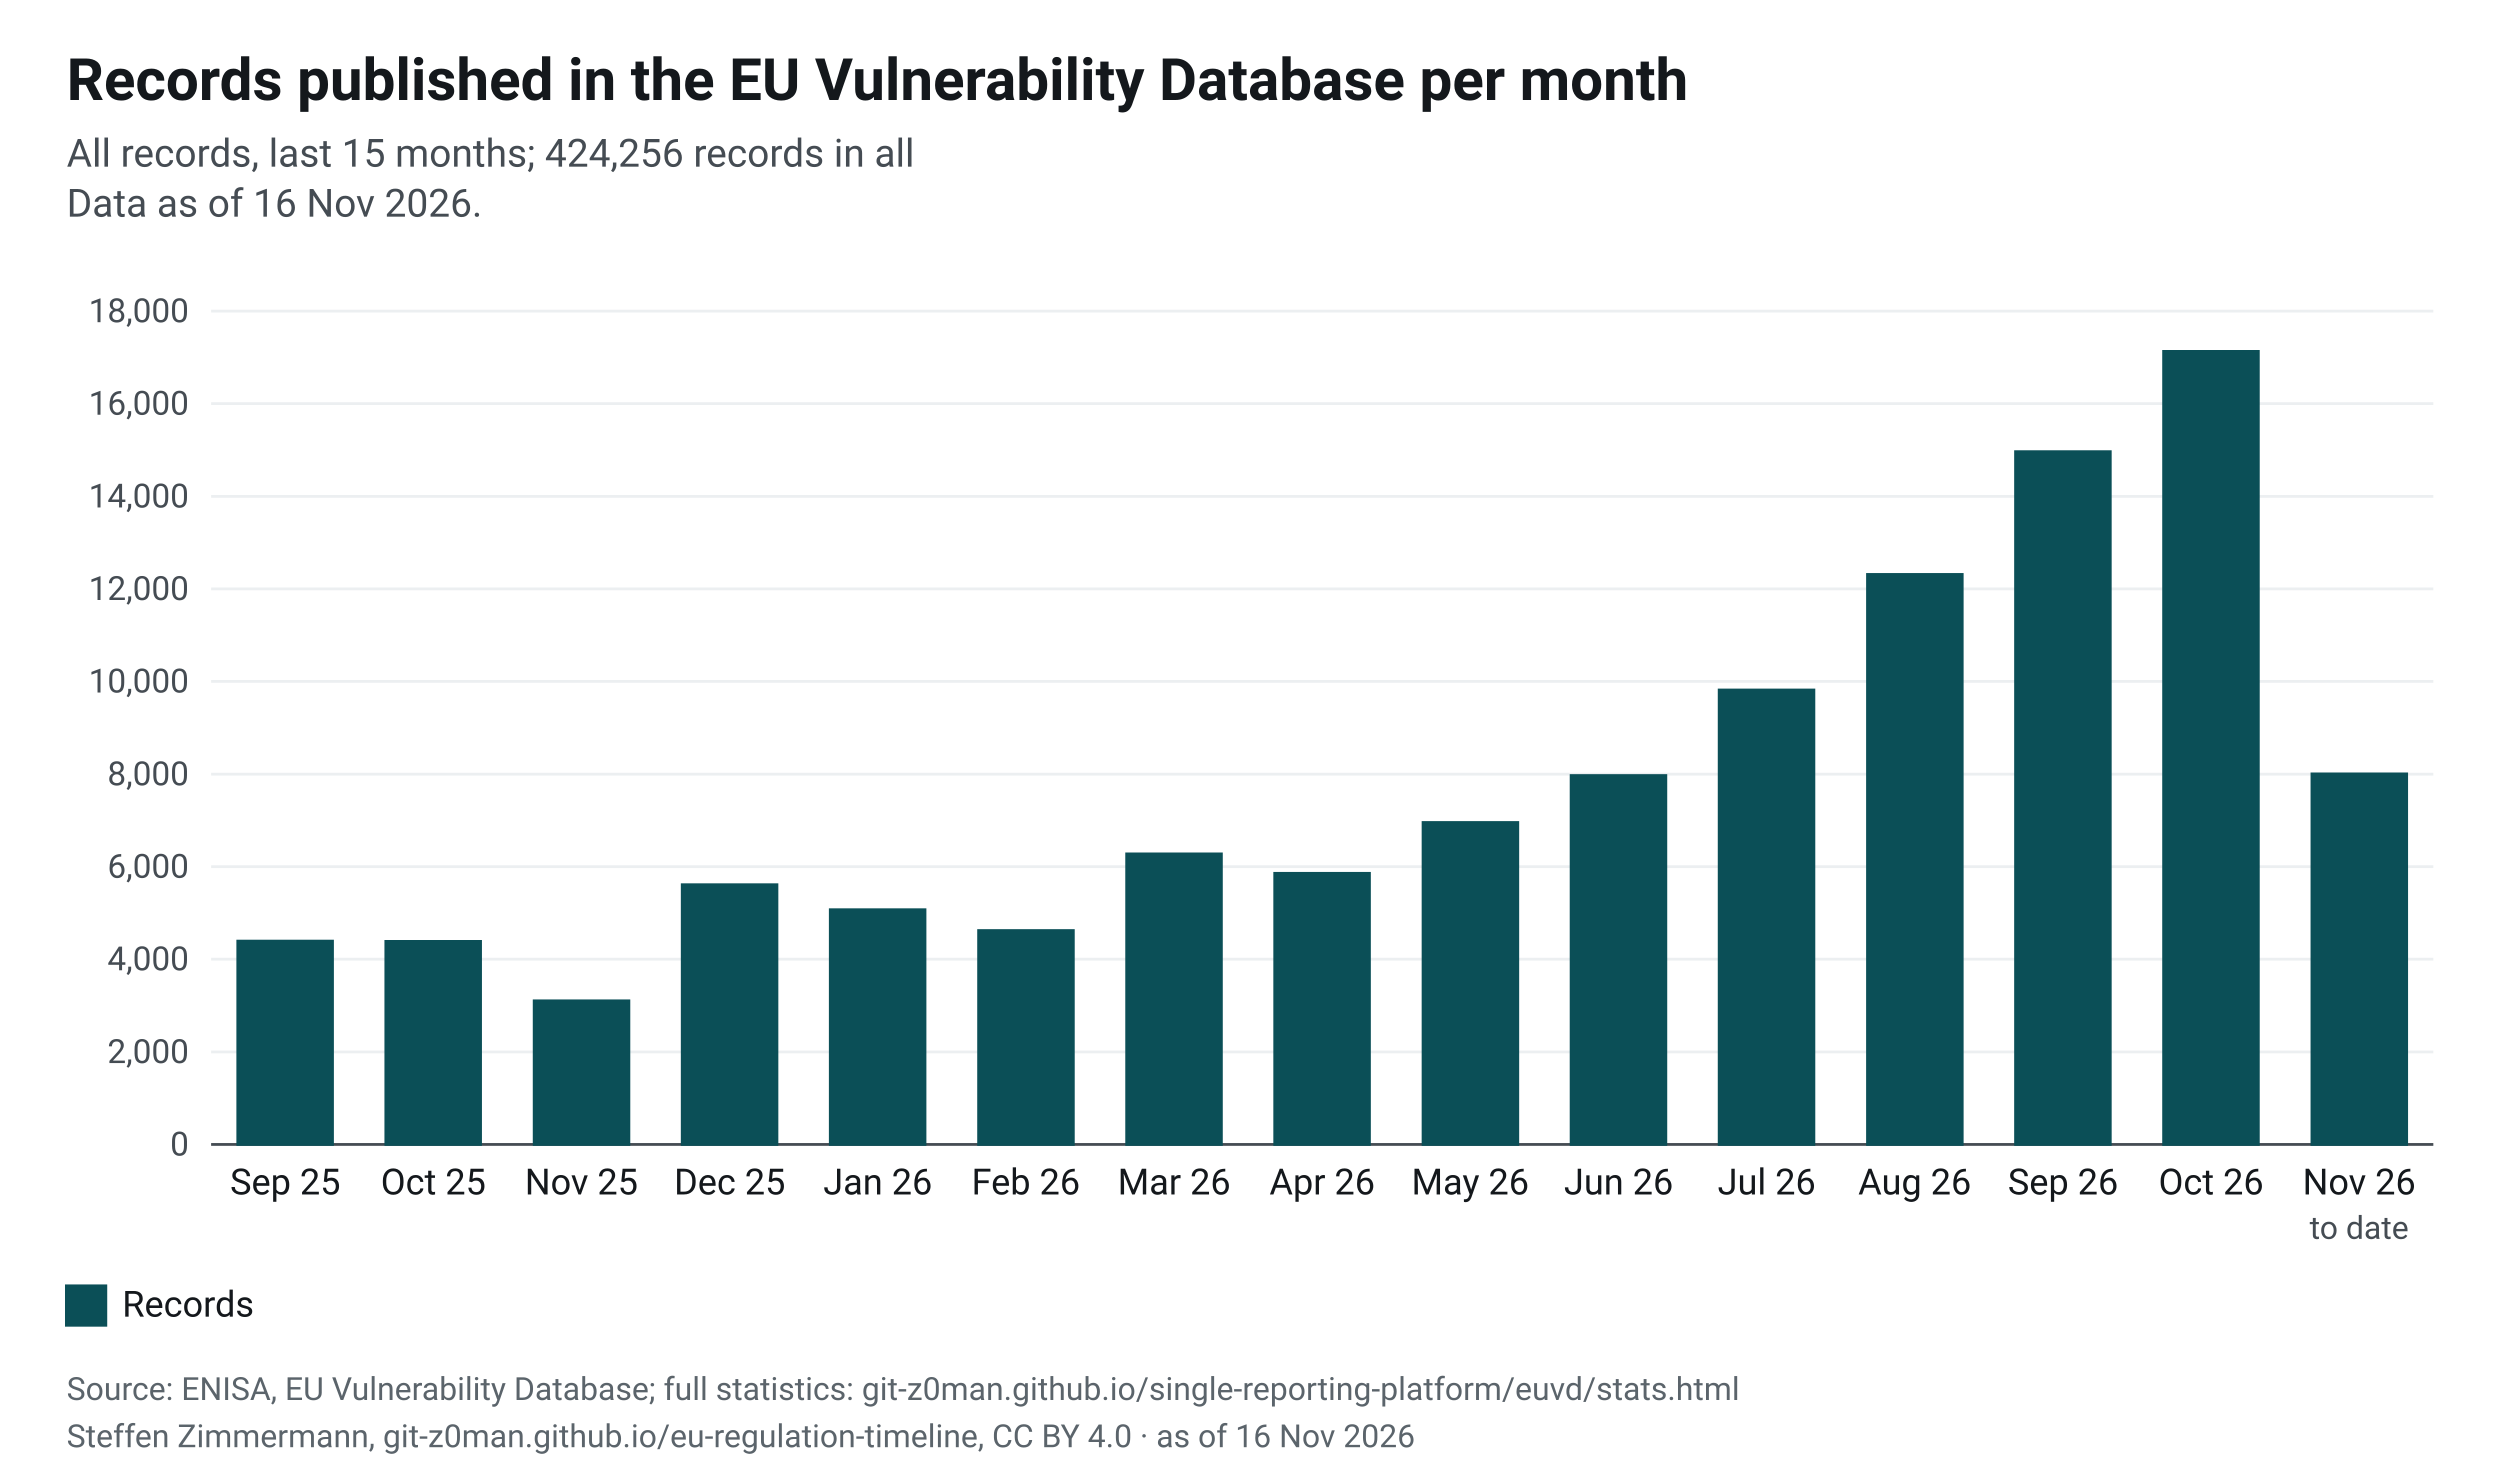
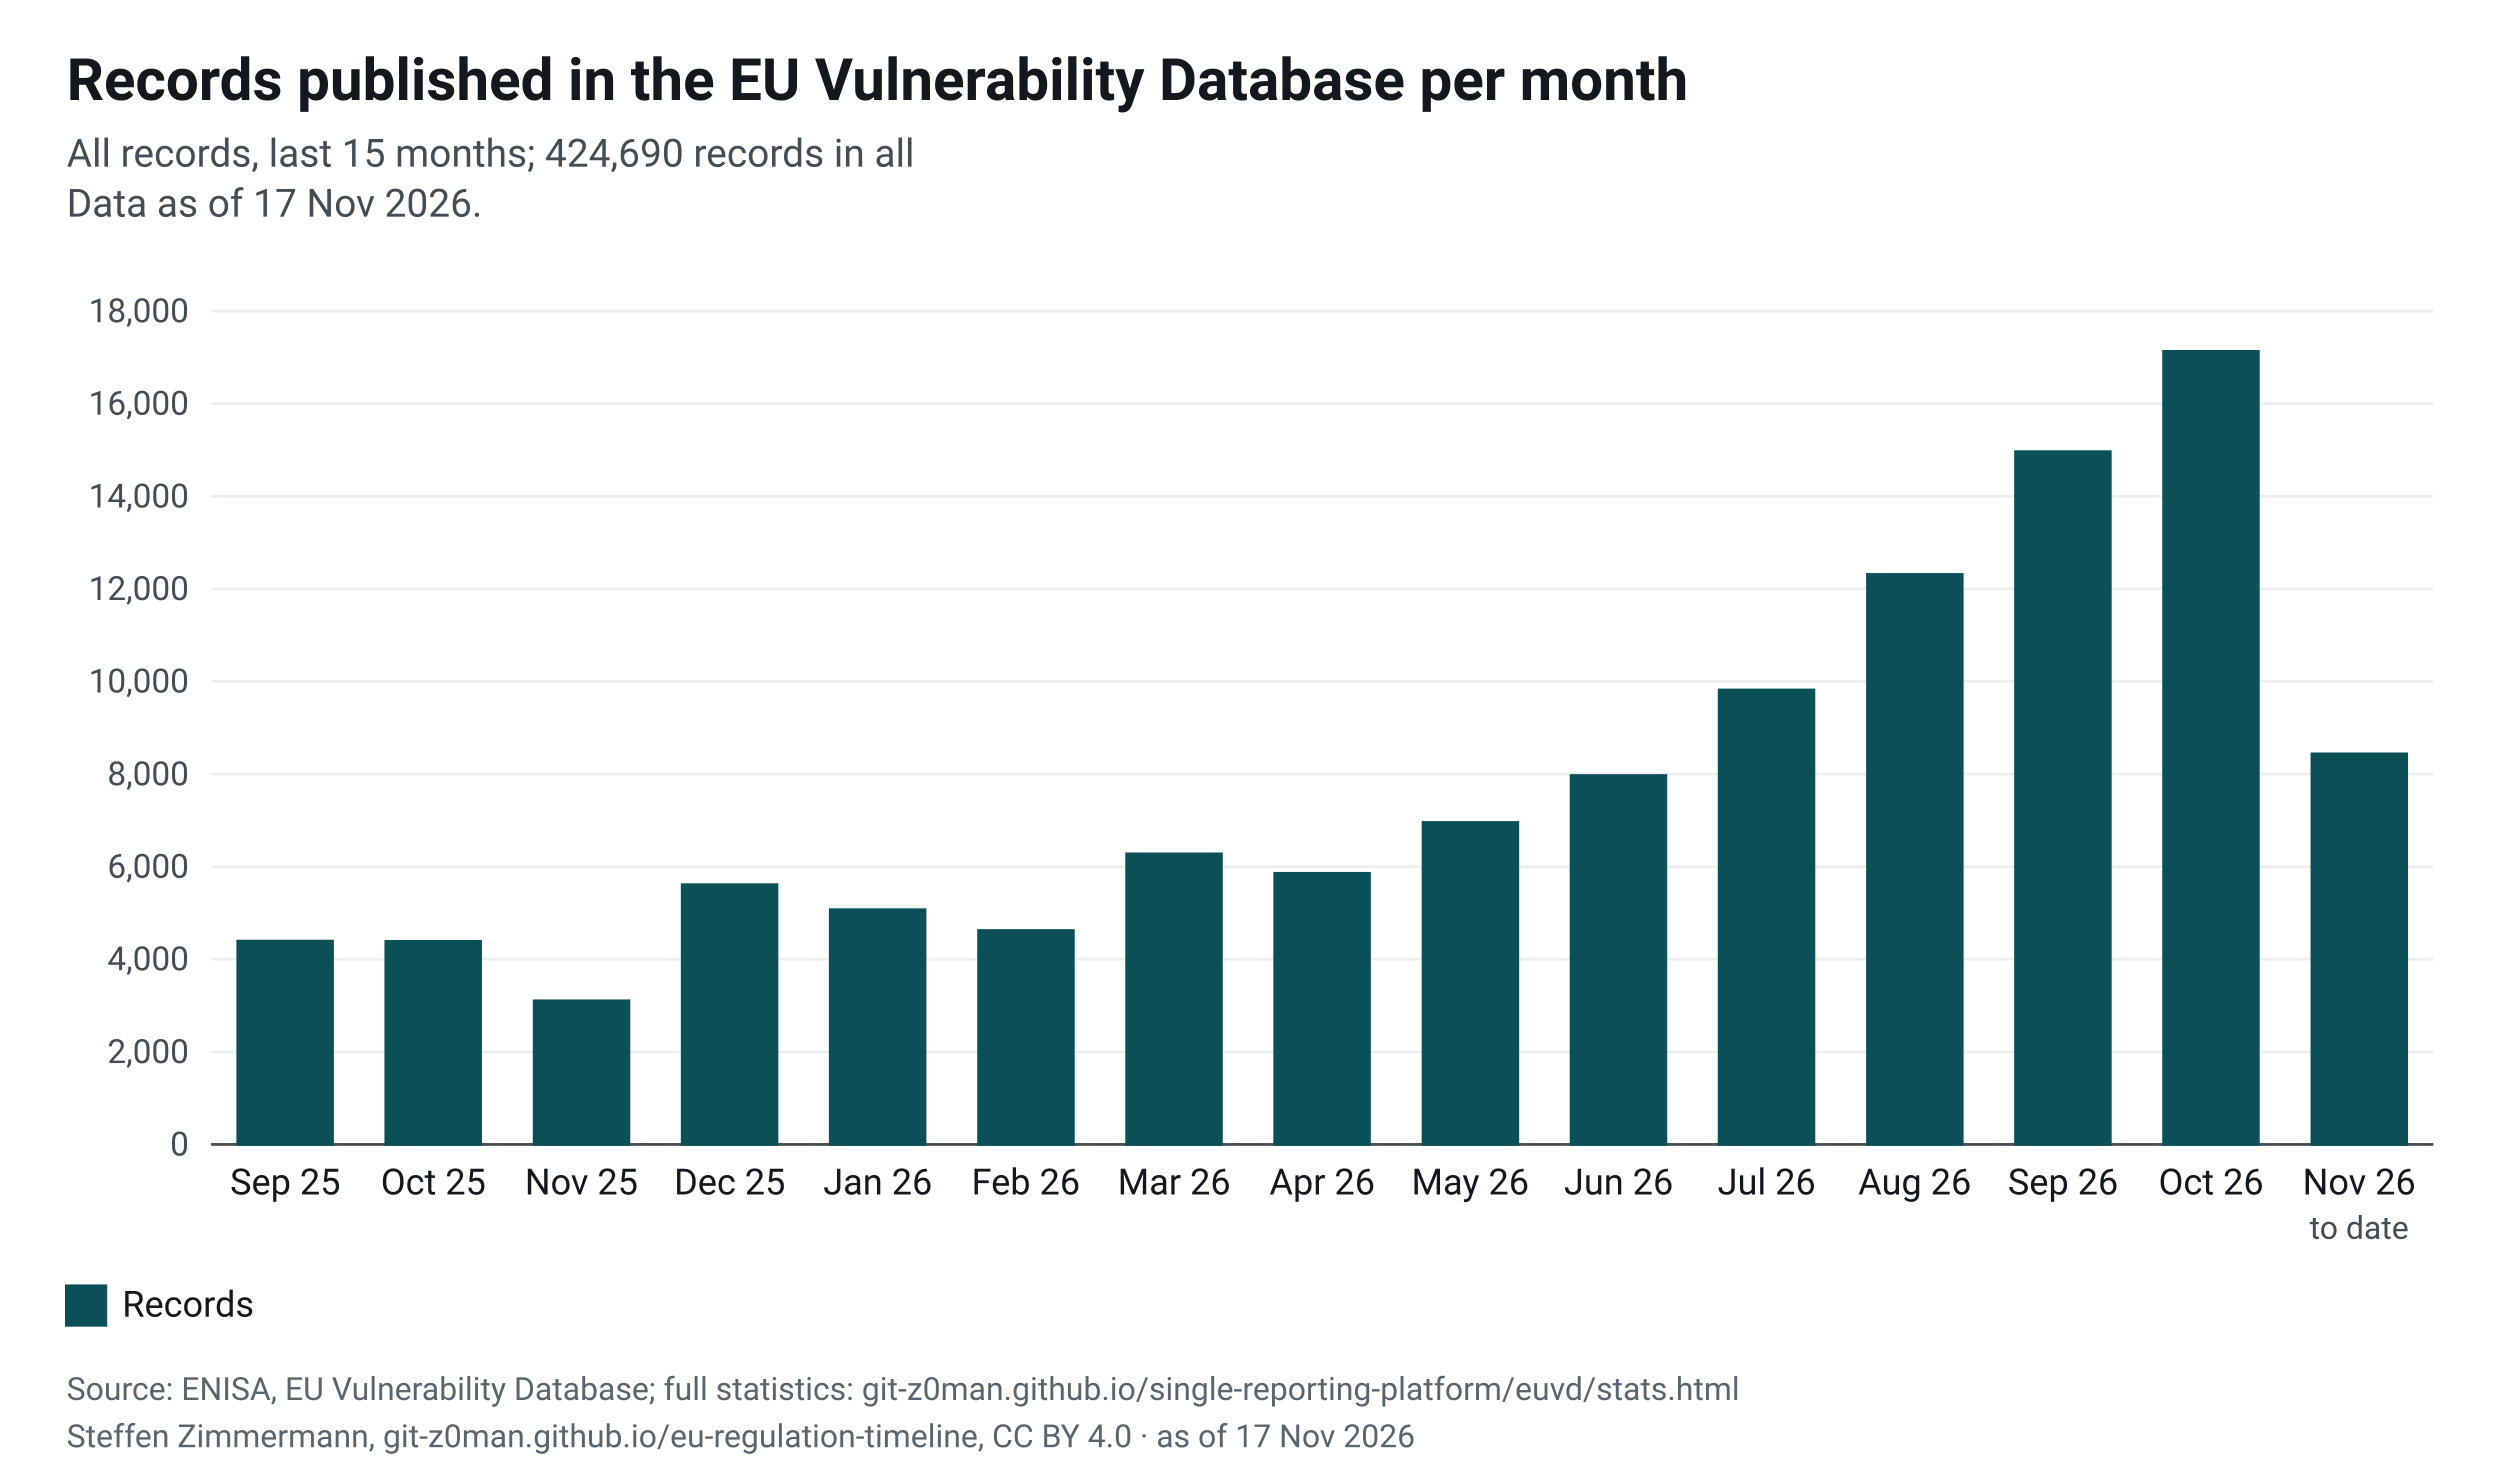
<svg xmlns="http://www.w3.org/2000/svg" width="900" height="531" viewBox="0 0 900 531" font-family="&quot;Source Sans 3&quot;, system-ui, -apple-system, Segoe UI, Roboto, Arial, sans-serif" font-size="13" role="img" aria-label="Records published in the EU Vulnerability Database per month">
  <rect width="900" height="531" fill="#fff" />
  <defs>
    <pattern id="plan" width="6" height="6" patternUnits="userSpaceOnUse" patternTransform="rotate(45)">
      <rect width="6" height="6" fill="#fff" />
      <line x1="0" y1="0" x2="0" y2="6" stroke="#cfe2e4" stroke-width="3" />
    </pattern>
  </defs>
  <text x="24" y="36" font-size="21" font-weight="700" fill="#14181c">Records published in the EU Vulnerability Database per month</text>
-   <text x="24" y="60" font-size="14" fill="#454c53">All records, last 15 months; 424,256 records in all</text>
-   <text x="24" y="78" font-size="14" fill="#454c53">Data as of 16 Nov 2026.</text>
+   <text x="24" y="60" font-size="14" fill="#454c53">All records, last 15 months; 424,690 records in all</text>
+   <text x="24" y="78" font-size="14" fill="#454c53">Data as of 17 Nov 2026.</text>
  <line x1="76" x2="876" y1="412.0" y2="412.0" stroke="#454c53" />
  <text x="68" y="416.0" text-anchor="end" font-size="12" fill="#454c53">0</text>
  <line x1="76" x2="876" y1="378.7" y2="378.7" stroke="#eceff1" />
  <text x="68" y="382.7" text-anchor="end" font-size="12" fill="#454c53">2,000</text>
  <line x1="76" x2="876" y1="345.3" y2="345.3" stroke="#eceff1" />
  <text x="68" y="349.3" text-anchor="end" font-size="12" fill="#454c53">4,000</text>
  <line x1="76" x2="876" y1="312.0" y2="312.0" stroke="#eceff1" />
  <text x="68" y="316.0" text-anchor="end" font-size="12" fill="#454c53">6,000</text>
  <line x1="76" x2="876" y1="278.7" y2="278.7" stroke="#eceff1" />
  <text x="68" y="282.7" text-anchor="end" font-size="12" fill="#454c53">8,000</text>
  <line x1="76" x2="876" y1="245.3" y2="245.3" stroke="#eceff1" />
  <text x="68" y="249.3" text-anchor="end" font-size="12" fill="#454c53">10,000</text>
  <line x1="76" x2="876" y1="212.0" y2="212.0" stroke="#eceff1" />
  <text x="68" y="216.0" text-anchor="end" font-size="12" fill="#454c53">12,000</text>
  <line x1="76" x2="876" y1="178.7" y2="178.7" stroke="#eceff1" />
  <text x="68" y="182.7" text-anchor="end" font-size="12" fill="#454c53">14,000</text>
  <line x1="76" x2="876" y1="145.3" y2="145.3" stroke="#eceff1" />
  <text x="68" y="149.3" text-anchor="end" font-size="12" fill="#454c53">16,000</text>
  <line x1="76" x2="876" y1="112.0" y2="112.0" stroke="#eceff1" />
  <text x="68" y="116.0" text-anchor="end" font-size="12" fill="#454c53">18,000</text>
  <rect x="85.6" y="338.8" width="34.1" height="73.2" fill="#0b4f57" stroke="#0b4f57" stroke-width="1" />
  <text x="102.7" y="430" text-anchor="middle" font-size="13" fill="#14181c">Sep 25</text>
  <rect x="138.9" y="338.9" width="34.1" height="73.1" fill="#0b4f57" stroke="#0b4f57" stroke-width="1" />
  <text x="156.0" y="430" text-anchor="middle" font-size="13" fill="#14181c">Oct 25</text>
  <rect x="192.3" y="360.3" width="34.1" height="51.7" fill="#0b4f57" stroke="#0b4f57" stroke-width="1" />
  <text x="209.3" y="430" text-anchor="middle" font-size="13" fill="#14181c">Nov 25</text>
  <rect x="245.6" y="318.5" width="34.1" height="93.5" fill="#0b4f57" stroke="#0b4f57" stroke-width="1" />
  <text x="262.7" y="430" text-anchor="middle" font-size="13" fill="#14181c">Dec 25</text>
  <rect x="298.9" y="327.5" width="34.1" height="84.5" fill="#0b4f57" stroke="#0b4f57" stroke-width="1" />
  <text x="316.0" y="430" text-anchor="middle" font-size="13" fill="#14181c">Jan 26</text>
  <rect x="352.3" y="335.0" width="34.1" height="77.0" fill="#0b4f57" stroke="#0b4f57" stroke-width="1" />
  <text x="369.3" y="430" text-anchor="middle" font-size="13" fill="#14181c">Feb 26</text>
  <rect x="405.6" y="307.4" width="34.1" height="104.6" fill="#0b4f57" stroke="#0b4f57" stroke-width="1" />
  <text x="422.7" y="430" text-anchor="middle" font-size="13" fill="#14181c">Mar 26</text>
  <rect x="458.9" y="314.4" width="34.1" height="97.6" fill="#0b4f57" stroke="#0b4f57" stroke-width="1" />
  <text x="476.0" y="430" text-anchor="middle" font-size="13" fill="#14181c">Apr 26</text>
  <rect x="512.3" y="296.1" width="34.1" height="115.9" fill="#0b4f57" stroke="#0b4f57" stroke-width="1" />
  <text x="529.3" y="430" text-anchor="middle" font-size="13" fill="#14181c">May 26</text>
  <rect x="565.6" y="279.2" width="34.1" height="132.8" fill="#0b4f57" stroke="#0b4f57" stroke-width="1" />
  <text x="582.7" y="430" text-anchor="middle" font-size="13" fill="#14181c">Jun 26</text>
  <rect x="618.9" y="248.4" width="34.1" height="163.6" fill="#0b4f57" stroke="#0b4f57" stroke-width="1" />
  <text x="636.0" y="430" text-anchor="middle" font-size="13" fill="#14181c">Jul 26</text>
  <rect x="672.3" y="206.8" width="34.1" height="205.2" fill="#0b4f57" stroke="#0b4f57" stroke-width="1" />
  <text x="689.3" y="430" text-anchor="middle" font-size="13" fill="#14181c">Aug 26</text>
  <rect x="725.6" y="162.6" width="34.1" height="249.4" fill="#0b4f57" stroke="#0b4f57" stroke-width="1" />
  <text x="742.7" y="430" text-anchor="middle" font-size="13" fill="#14181c">Sep 26</text>
  <rect x="778.9" y="126.5" width="34.1" height="285.5" fill="#0b4f57" stroke="#0b4f57" stroke-width="1" />
  <text x="796.0" y="430" text-anchor="middle" font-size="13" fill="#14181c">Oct 26</text>
-   <rect x="832.3" y="278.6" width="34.1" height="133.4" fill="#0b4f57" stroke="#0b4f57" stroke-width="1" />
+   <rect x="832.3" y="271.4" width="34.1" height="140.6" fill="#0b4f57" stroke="#0b4f57" stroke-width="1" />
  <text x="849.3" y="430" text-anchor="middle" font-size="13" fill="#14181c">Nov 26</text>
  <text x="849.3" y="446" text-anchor="middle" font-size="11.5" fill="#454c53">to date</text>
  <rect x="24" y="463" width="14" height="14" fill="#0b4f57" stroke="#0b4f57" stroke-width="1.2" />
  <text x="44" y="474" font-size="13" fill="#14181c">Records</text>
  <text x="24" y="504" font-size="11.5" fill="#5b646b">Source: ENISA, EU Vulnerability Database; full statistics: git-z0man.github.io/single-reporting-platform/euvd/stats.html</text>
-   <text x="24" y="521" font-size="11.5" fill="#5b646b">Steffen Zimmermann, git-z0man.github.io/eu-regulation-timeline, CC BY 4.0 · as of 16 Nov 2026</text>
+   <text x="24" y="521" font-size="11.5" fill="#5b646b">Steffen Zimmermann, git-z0man.github.io/eu-regulation-timeline, CC BY 4.0 · as of 17 Nov 2026</text>
</svg>
